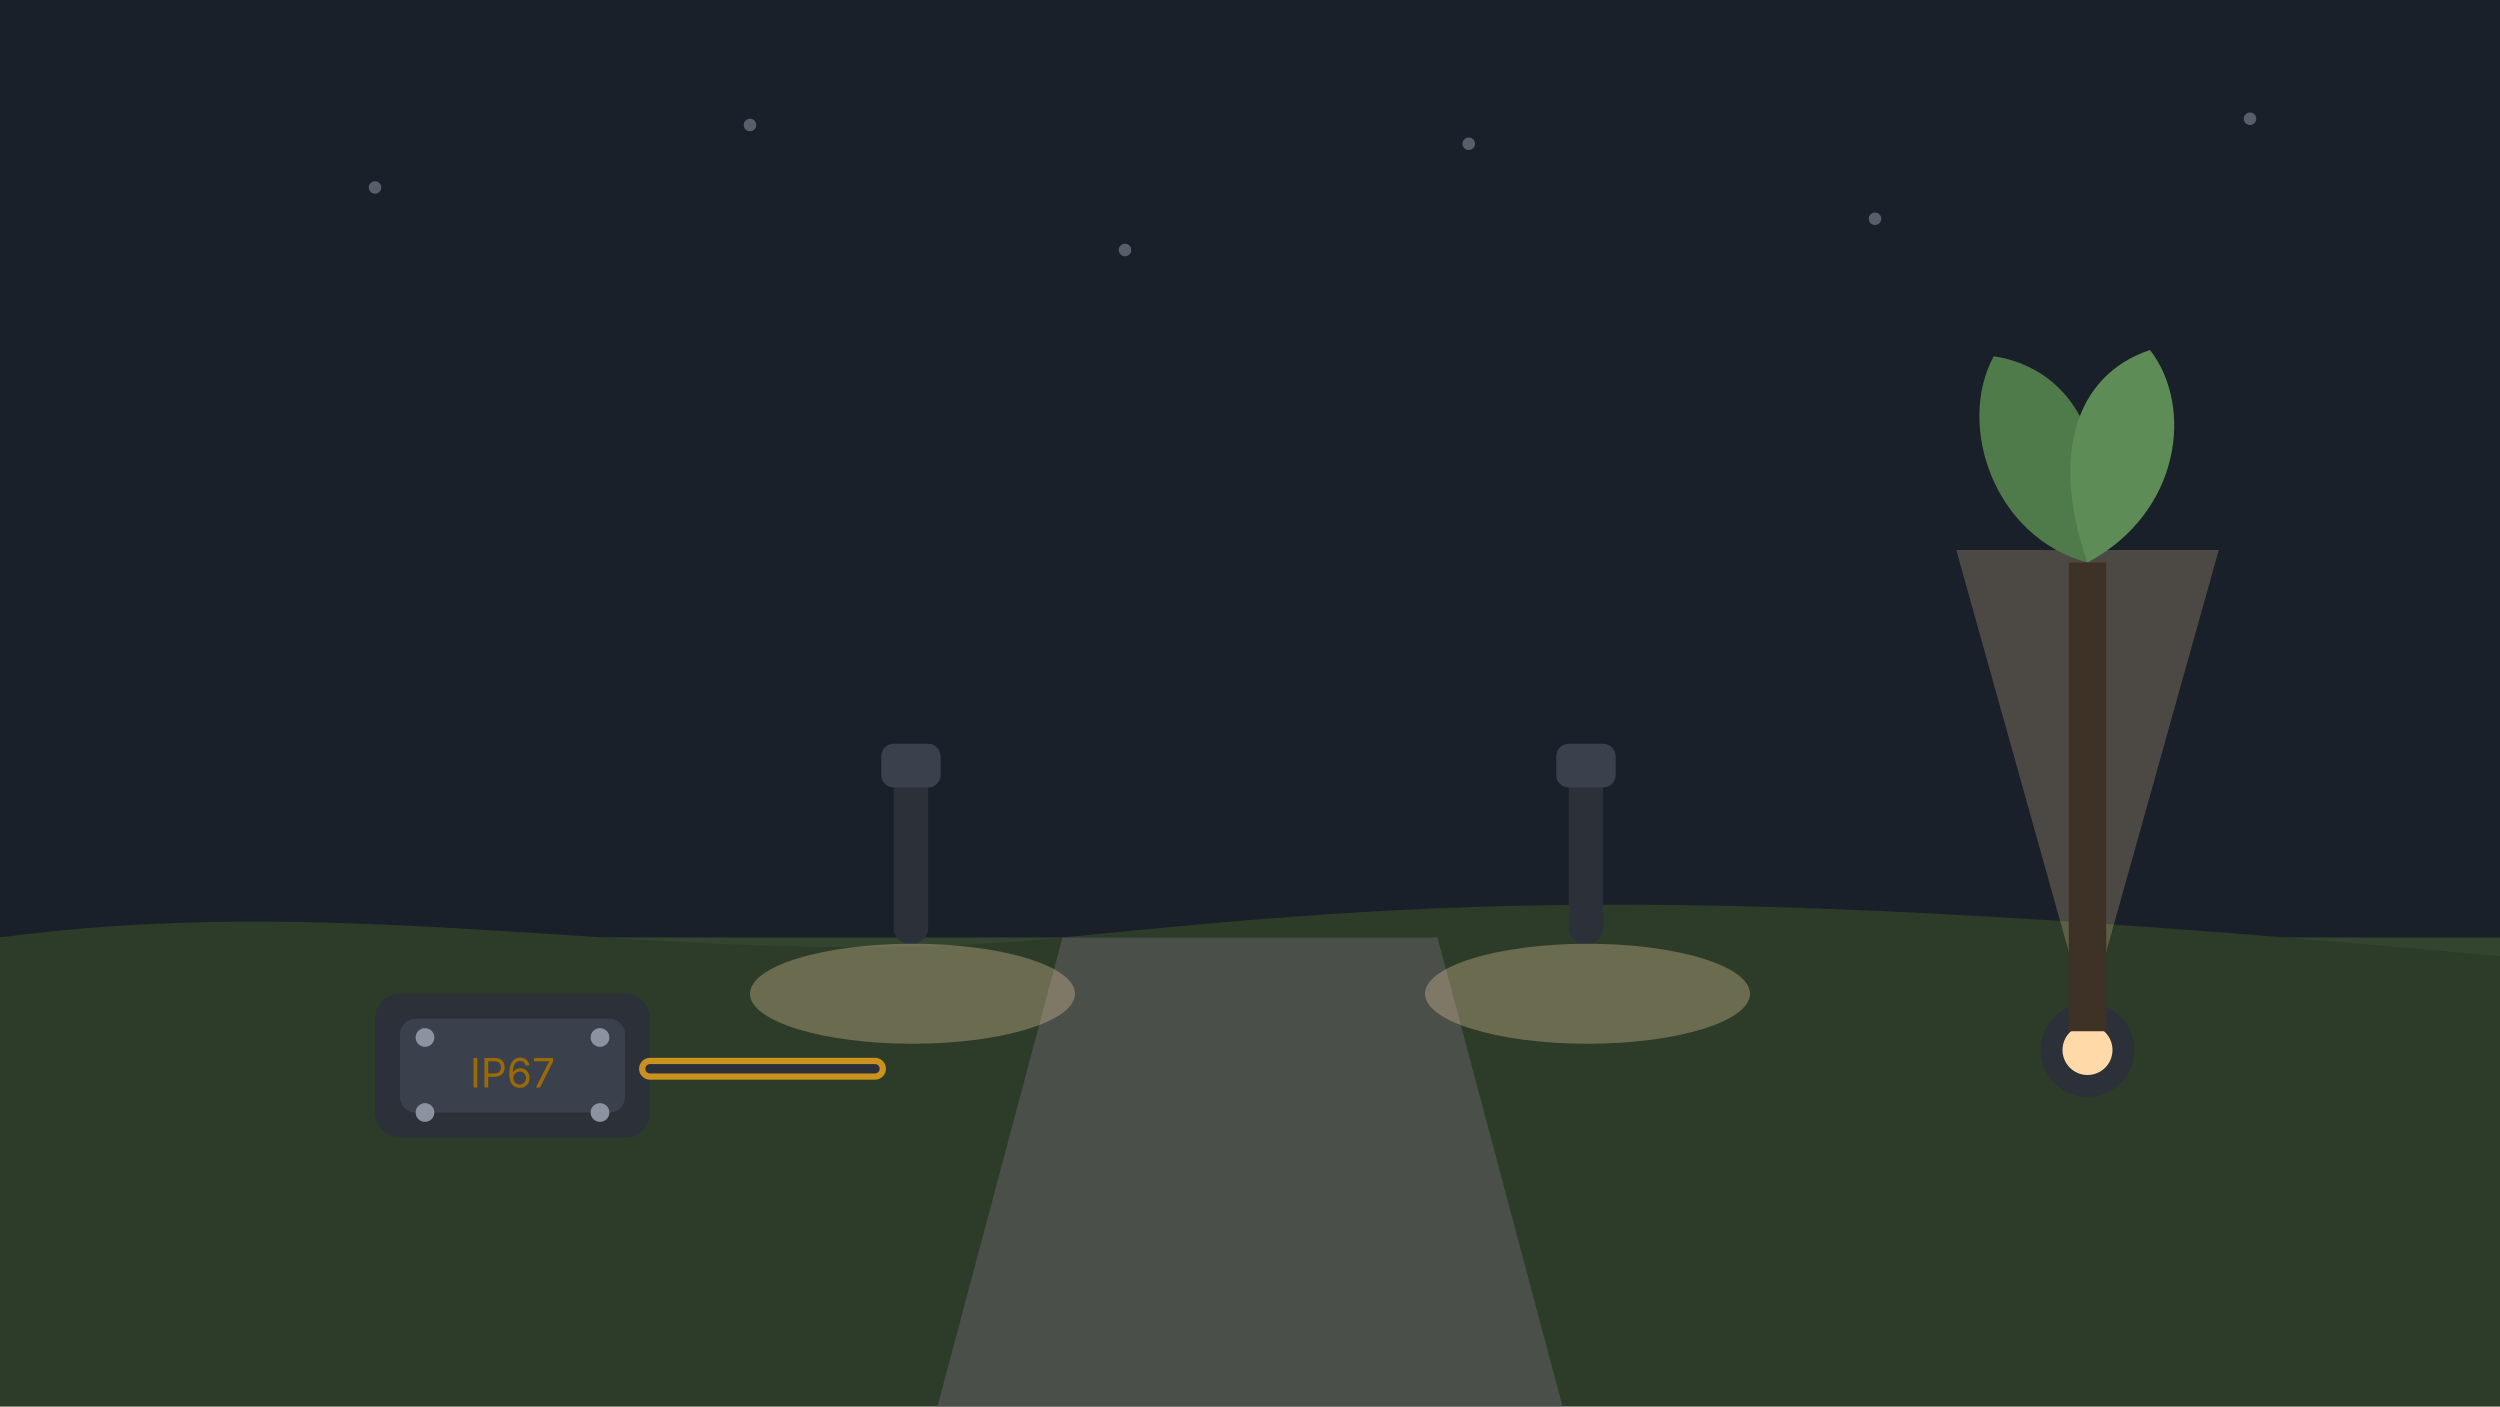
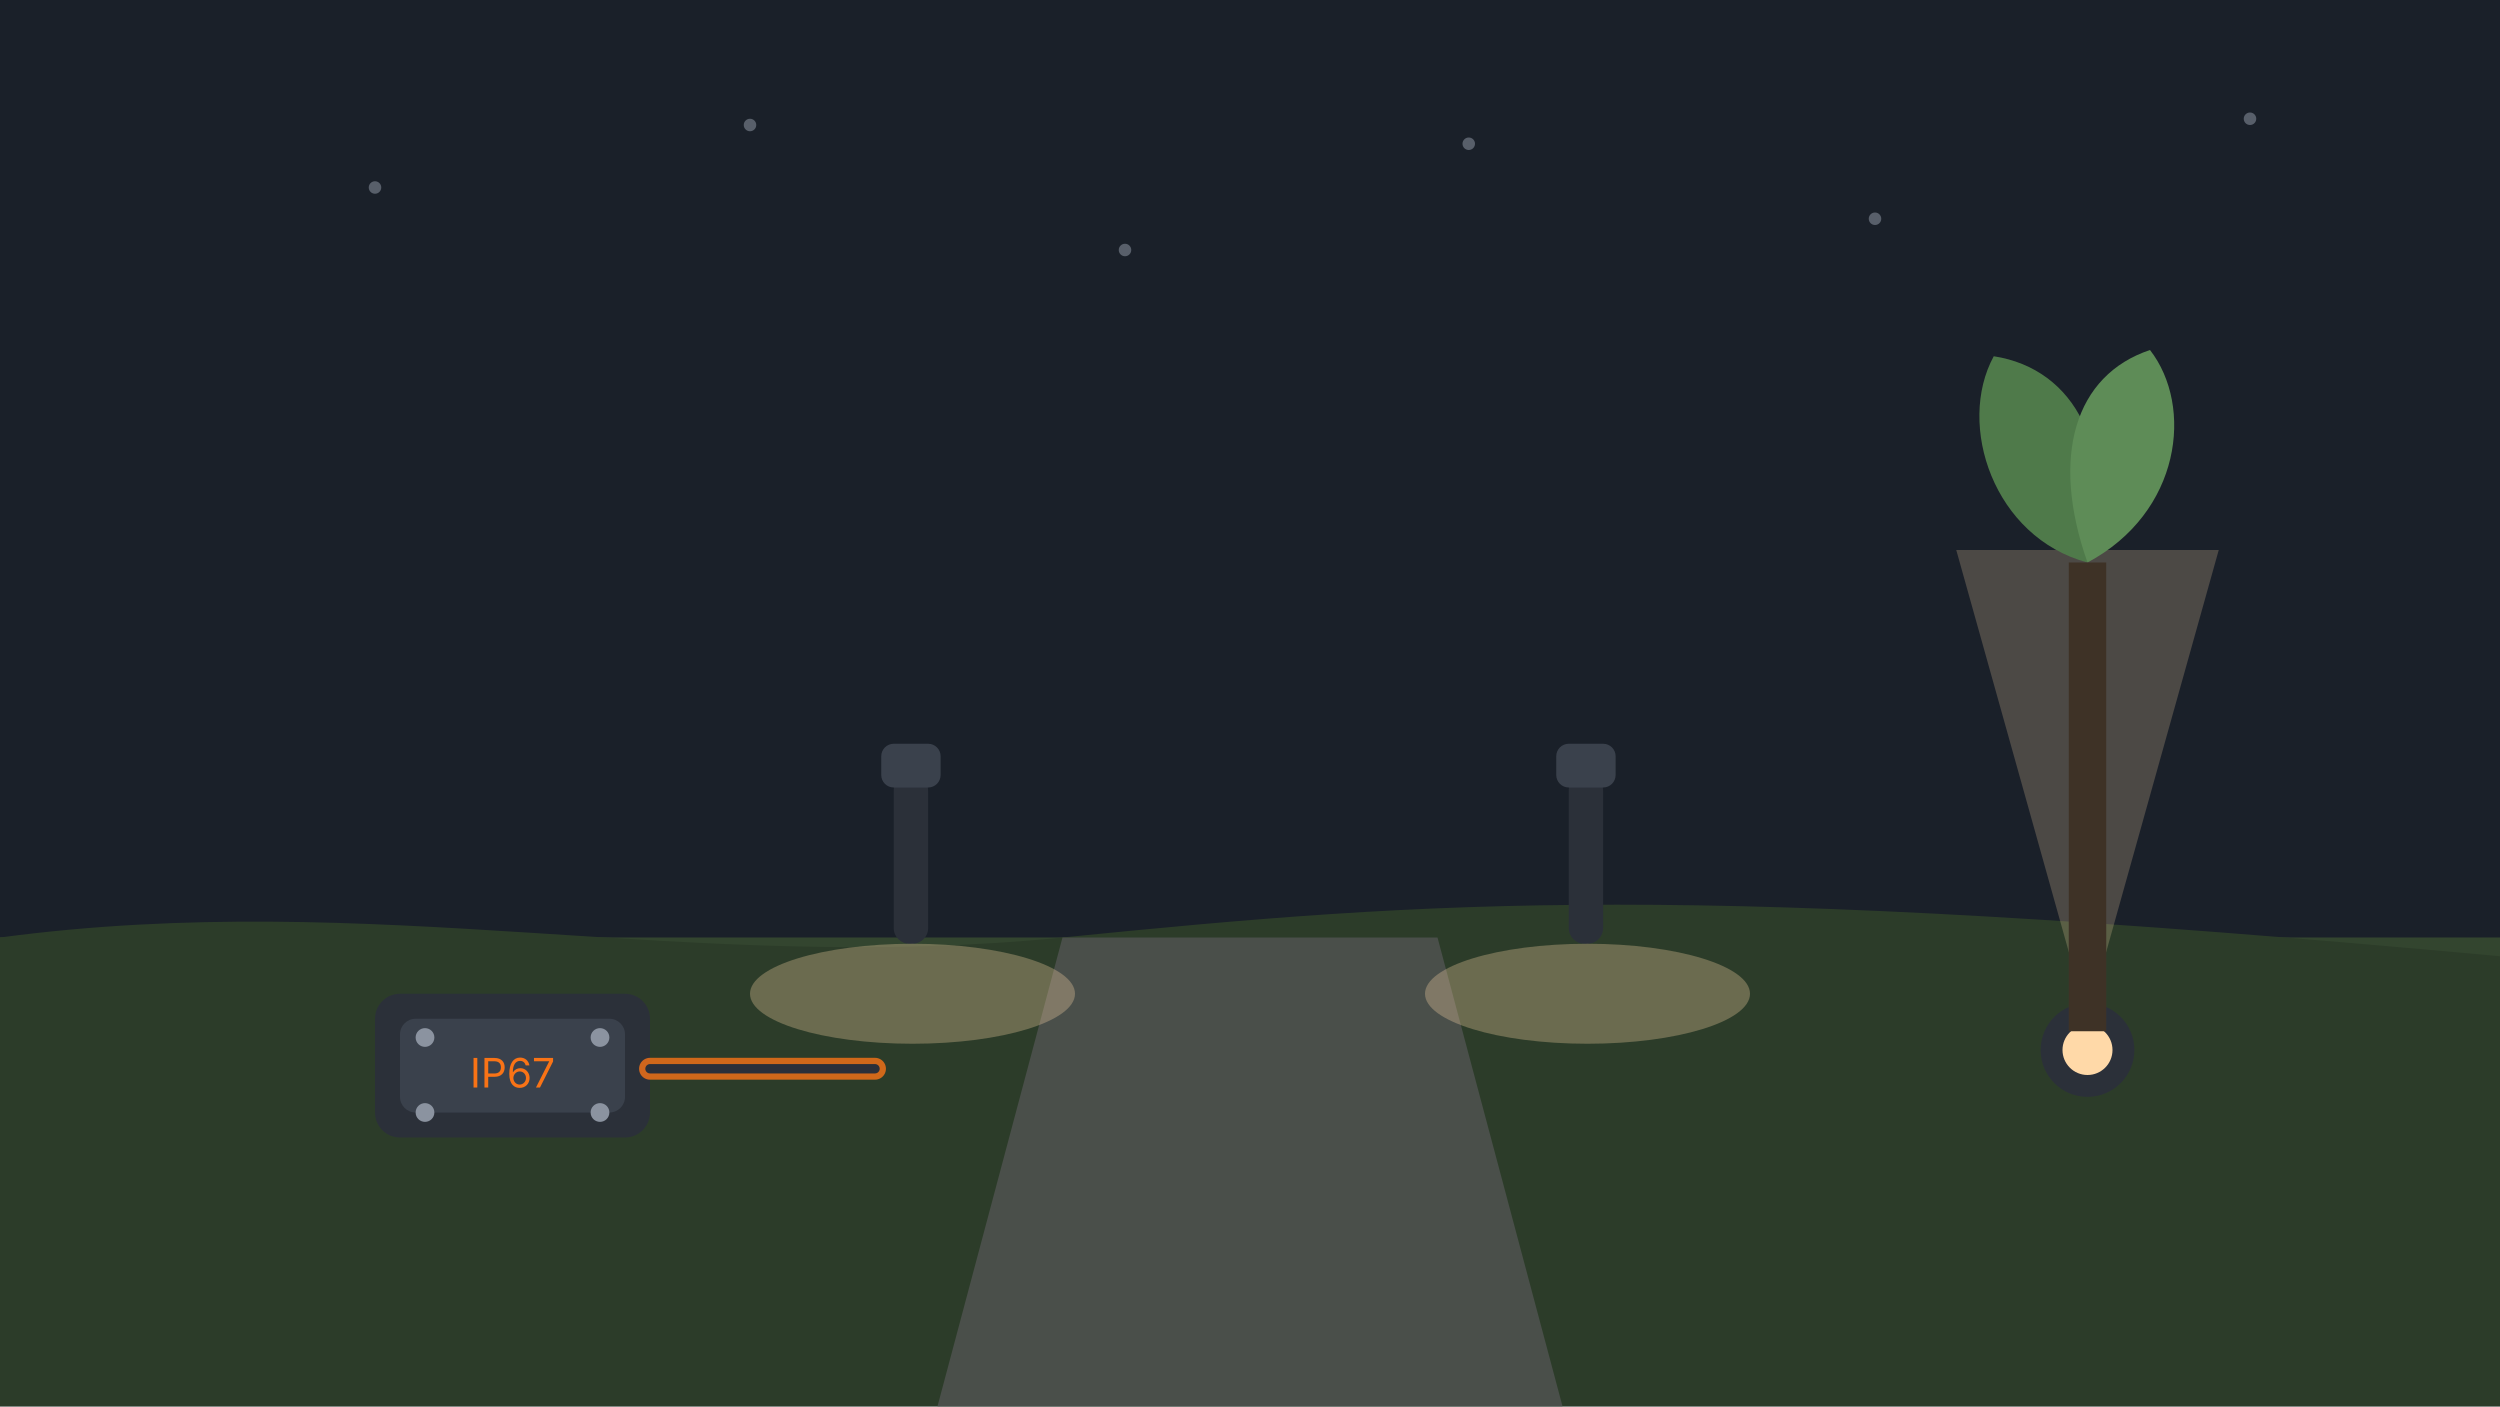
<svg xmlns="http://www.w3.org/2000/svg" viewBox="0 0 800 450" width="800" height="450" role="img" aria-label="Ilustración de luces de jardín instaladas de forma estanca, con balizas, foco enterrado y caja IP67">
  <rect width="800" height="450" fill="#1A2029" />
  <rect y="300" width="800" height="150" fill="#33452F" />
  <path d="M0 300c120-16 220 12 340 0s200-18 460 6v144H0z" fill="#2C3C29" />
  <path d="M300 450l40-150h120l40 150z" fill="#4A4F4A" />
  <g>
    <rect x="286" y="248" width="11" height="54" rx="5" fill="#2B3039" />
    <rect x="282" y="238" width="19" height="14" rx="4" fill="#3A414C" />
    <ellipse cx="292" cy="318" rx="52" ry="16" fill="#FFD9A8" opacity=".3" />
    <rect x="502" y="248" width="11" height="54" rx="5" fill="#2B3039" />
    <rect x="498" y="238" width="19" height="14" rx="4" fill="#3A414C" />
    <ellipse cx="508" cy="318" rx="52" ry="16" fill="#FFD9A8" opacity=".3" />
  </g>
  <circle cx="668" cy="336" r="15" fill="#2B3039" />
  <circle cx="668" cy="336" r="8" fill="#FFD9A8" />
  <path d="M668 326l-42 -150h84z" fill="#FFD9A8" opacity=".22" />
  <path d="M668 180c-30-8-42-44-30-66 26 4 40 30 30 66z" fill="#4F7A4A" />
  <path d="M668 180c30-16 34-50 20-68-24 8-32 34-20 68z" fill="#5E8C57" />
  <rect x="662" y="180" width="12" height="150" fill="#3E3226" />
  <g transform="translate(120 318)">
    <rect width="88" height="46" rx="8" fill="#2B3039" />
    <rect x="8" y="8" width="72" height="30" rx="5" fill="#3A414C" />
    <circle cx="16" cy="14" r="3" fill="#8B93A0" />
    <circle cx="72" cy="14" r="3" fill="#8B93A0" />
    <circle cx="16" cy="38" r="3" fill="#8B93A0" />
    <circle cx="72" cy="38" r="3" fill="#8B93A0" />
-     <text x="44" y="30" font-family="Inter, sans-serif" font-size="13" fill="#9A6A05" text-anchor="middle">IP67</text>
+     <text x="44" y="30" font-family="Inter, sans-serif" font-size="13" fill="#F97316" text-anchor="middle">IP67</text>
  </g>
-   <path d="M208 342h72" stroke="#F2A81C" stroke-width="7" stroke-linecap="round" opacity=".8" />
+   <path d="M208 342h72" stroke="#F97316" stroke-width="7" stroke-linecap="round" opacity=".8" />
  <path d="M208 342h72" stroke="#2B3039" stroke-width="3" stroke-linecap="round" />
  <g fill="#8B93A0" opacity=".55">
    <circle cx="120" cy="60" r="2" />
    <circle cx="240" cy="40" r="2" />
    <circle cx="360" cy="80" r="2" />
    <circle cx="470" cy="46" r="2" />
    <circle cx="600" cy="70" r="2" />
    <circle cx="720" cy="38" r="2" />
  </g>
</svg>
